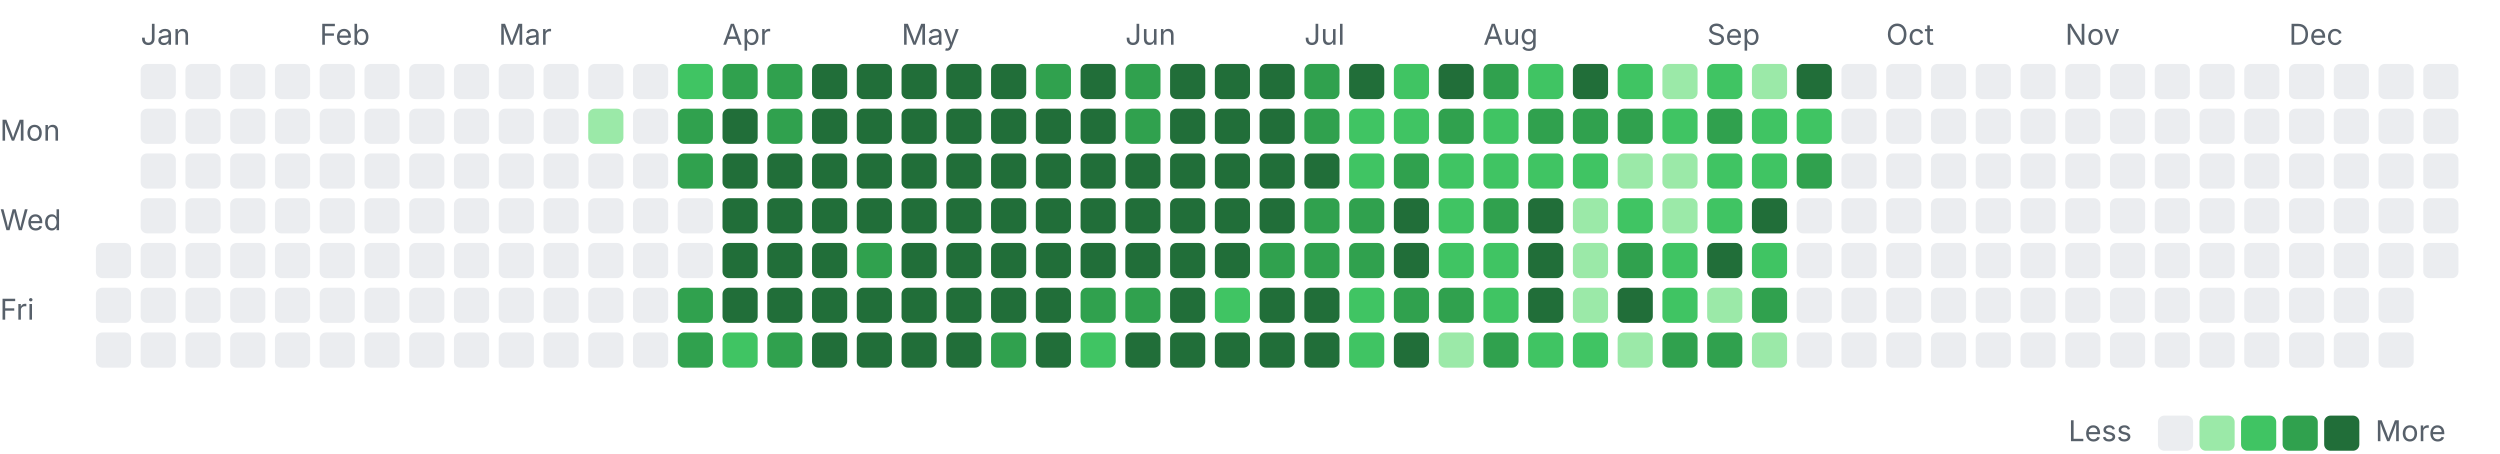
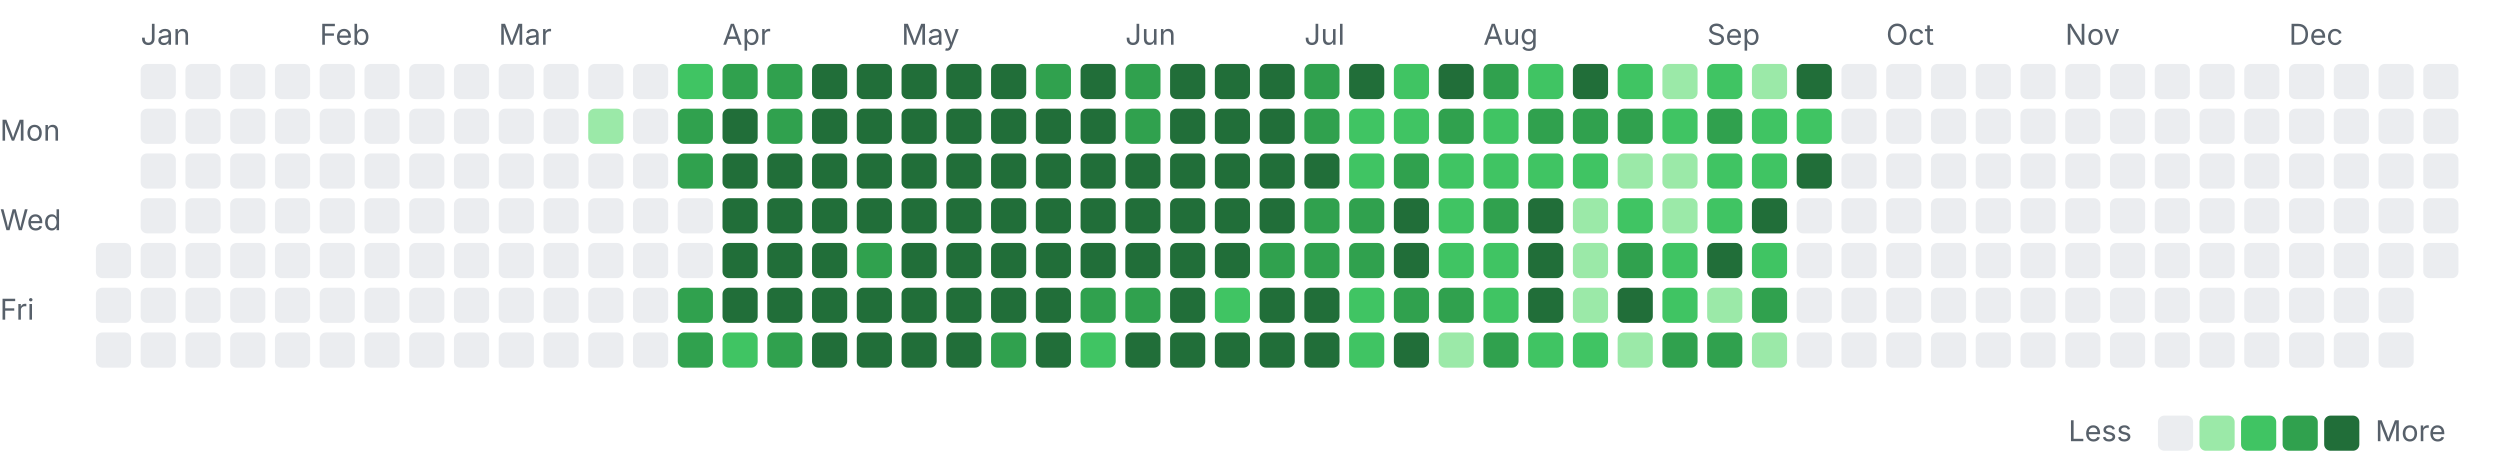
<svg xmlns="http://www.w3.org/2000/svg" width="782" height="142" viewBox="0 0 782 142">
  <style>.l0{fill:#ebedf0}.l1{fill:#9be9a8}.l2{fill:#40c463}.l3{fill:#30a14e}.l4{fill:#216e39} .lbl{fill:#57606a;font:9px -apple-system,Segoe UI,sans-serif}@media(prefers-color-scheme:dark){.l0{fill:#161b22}.l1{fill:#0e4429}.l2{fill:#006d32}.l3{fill:#26a641}.l4{fill:#39d353} .lbl{fill:#8b949e}}</style>
  <text class="lbl" x="44" y="14">Jan</text>
  <text class="lbl" x="100" y="14">Feb</text>
  <text class="lbl" x="156" y="14">Mar</text>
  <text class="lbl" x="226" y="14">Apr</text>
  <text class="lbl" x="282" y="14">May</text>
  <text class="lbl" x="352" y="14">Jun</text>
  <text class="lbl" x="408" y="14">Jul</text>
  <text class="lbl" x="464" y="14">Aug</text>
  <text class="lbl" x="534" y="14">Sep</text>
  <text class="lbl" x="590" y="14">Oct</text>
  <text class="lbl" x="646" y="14">Nov</text>
  <text class="lbl" x="716" y="14">Dec</text>
  <text class="lbl" x="0" y="44">Mon</text>
  <text class="lbl" x="0" y="72">Wed</text>
  <text class="lbl" x="0" y="100">Fri</text>
  <rect class="l0" x="30" y="76" width="11" height="11" rx="2" />
  <rect class="l0" x="30" y="90" width="11" height="11" rx="2" />
  <rect class="l0" x="30" y="104" width="11" height="11" rx="2" />
  <rect class="l0" x="44" y="20" width="11" height="11" rx="2" />
  <rect class="l0" x="44" y="34" width="11" height="11" rx="2" />
  <rect class="l0" x="44" y="48" width="11" height="11" rx="2" />
  <rect class="l0" x="44" y="62" width="11" height="11" rx="2" />
  <rect class="l0" x="44" y="76" width="11" height="11" rx="2" />
  <rect class="l0" x="44" y="90" width="11" height="11" rx="2" />
  <rect class="l0" x="44" y="104" width="11" height="11" rx="2" />
  <rect class="l0" x="58" y="20" width="11" height="11" rx="2" />
  <rect class="l0" x="58" y="34" width="11" height="11" rx="2" />
  <rect class="l0" x="58" y="48" width="11" height="11" rx="2" />
  <rect class="l0" x="58" y="62" width="11" height="11" rx="2" />
  <rect class="l0" x="58" y="76" width="11" height="11" rx="2" />
  <rect class="l0" x="58" y="90" width="11" height="11" rx="2" />
  <rect class="l0" x="58" y="104" width="11" height="11" rx="2" />
  <rect class="l0" x="72" y="20" width="11" height="11" rx="2" />
  <rect class="l0" x="72" y="34" width="11" height="11" rx="2" />
  <rect class="l0" x="72" y="48" width="11" height="11" rx="2" />
  <rect class="l0" x="72" y="62" width="11" height="11" rx="2" />
  <rect class="l0" x="72" y="76" width="11" height="11" rx="2" />
  <rect class="l0" x="72" y="90" width="11" height="11" rx="2" />
  <rect class="l0" x="72" y="104" width="11" height="11" rx="2" />
  <rect class="l0" x="86" y="20" width="11" height="11" rx="2" />
  <rect class="l0" x="86" y="34" width="11" height="11" rx="2" />
  <rect class="l0" x="86" y="48" width="11" height="11" rx="2" />
  <rect class="l0" x="86" y="62" width="11" height="11" rx="2" />
  <rect class="l0" x="86" y="76" width="11" height="11" rx="2" />
  <rect class="l0" x="86" y="90" width="11" height="11" rx="2" />
  <rect class="l0" x="86" y="104" width="11" height="11" rx="2" />
  <rect class="l0" x="100" y="20" width="11" height="11" rx="2" />
  <rect class="l0" x="100" y="34" width="11" height="11" rx="2" />
  <rect class="l0" x="100" y="48" width="11" height="11" rx="2" />
  <rect class="l0" x="100" y="62" width="11" height="11" rx="2" />
  <rect class="l0" x="100" y="76" width="11" height="11" rx="2" />
  <rect class="l0" x="100" y="90" width="11" height="11" rx="2" />
  <rect class="l0" x="100" y="104" width="11" height="11" rx="2" />
  <rect class="l0" x="114" y="20" width="11" height="11" rx="2" />
  <rect class="l0" x="114" y="34" width="11" height="11" rx="2" />
  <rect class="l0" x="114" y="48" width="11" height="11" rx="2" />
  <rect class="l0" x="114" y="62" width="11" height="11" rx="2" />
  <rect class="l0" x="114" y="76" width="11" height="11" rx="2" />
  <rect class="l0" x="114" y="90" width="11" height="11" rx="2" />
  <rect class="l0" x="114" y="104" width="11" height="11" rx="2" />
  <rect class="l0" x="128" y="20" width="11" height="11" rx="2" />
  <rect class="l0" x="128" y="34" width="11" height="11" rx="2" />
  <rect class="l0" x="128" y="48" width="11" height="11" rx="2" />
  <rect class="l0" x="128" y="62" width="11" height="11" rx="2" />
  <rect class="l0" x="128" y="76" width="11" height="11" rx="2" />
  <rect class="l0" x="128" y="90" width="11" height="11" rx="2" />
  <rect class="l0" x="128" y="104" width="11" height="11" rx="2" />
  <rect class="l0" x="142" y="20" width="11" height="11" rx="2" />
  <rect class="l0" x="142" y="34" width="11" height="11" rx="2" />
  <rect class="l0" x="142" y="48" width="11" height="11" rx="2" />
  <rect class="l0" x="142" y="62" width="11" height="11" rx="2" />
  <rect class="l0" x="142" y="76" width="11" height="11" rx="2" />
  <rect class="l0" x="142" y="90" width="11" height="11" rx="2" />
  <rect class="l0" x="142" y="104" width="11" height="11" rx="2" />
  <rect class="l0" x="156" y="20" width="11" height="11" rx="2" />
  <rect class="l0" x="156" y="34" width="11" height="11" rx="2" />
  <rect class="l0" x="156" y="48" width="11" height="11" rx="2" />
  <rect class="l0" x="156" y="62" width="11" height="11" rx="2" />
  <rect class="l0" x="156" y="76" width="11" height="11" rx="2" />
  <rect class="l0" x="156" y="90" width="11" height="11" rx="2" />
  <rect class="l0" x="156" y="104" width="11" height="11" rx="2" />
  <rect class="l0" x="170" y="20" width="11" height="11" rx="2" />
  <rect class="l0" x="170" y="34" width="11" height="11" rx="2" />
  <rect class="l0" x="170" y="48" width="11" height="11" rx="2" />
  <rect class="l0" x="170" y="62" width="11" height="11" rx="2" />
  <rect class="l0" x="170" y="76" width="11" height="11" rx="2" />
  <rect class="l0" x="170" y="90" width="11" height="11" rx="2" />
  <rect class="l0" x="170" y="104" width="11" height="11" rx="2" />
  <rect class="l0" x="184" y="20" width="11" height="11" rx="2" />
  <rect class="l1" x="184" y="34" width="11" height="11" rx="2" />
  <rect class="l0" x="184" y="48" width="11" height="11" rx="2" />
  <rect class="l0" x="184" y="62" width="11" height="11" rx="2" />
  <rect class="l0" x="184" y="76" width="11" height="11" rx="2" />
  <rect class="l0" x="184" y="90" width="11" height="11" rx="2" />
  <rect class="l0" x="184" y="104" width="11" height="11" rx="2" />
  <rect class="l0" x="198" y="20" width="11" height="11" rx="2" />
  <rect class="l0" x="198" y="34" width="11" height="11" rx="2" />
  <rect class="l0" x="198" y="48" width="11" height="11" rx="2" />
  <rect class="l0" x="198" y="62" width="11" height="11" rx="2" />
  <rect class="l0" x="198" y="76" width="11" height="11" rx="2" />
  <rect class="l0" x="198" y="90" width="11" height="11" rx="2" />
  <rect class="l0" x="198" y="104" width="11" height="11" rx="2" />
  <rect class="l2" x="212" y="20" width="11" height="11" rx="2" />
  <rect class="l3" x="212" y="34" width="11" height="11" rx="2" />
  <rect class="l3" x="212" y="48" width="11" height="11" rx="2" />
  <rect class="l0" x="212" y="62" width="11" height="11" rx="2" />
  <rect class="l0" x="212" y="76" width="11" height="11" rx="2" />
  <rect class="l3" x="212" y="90" width="11" height="11" rx="2" />
  <rect class="l3" x="212" y="104" width="11" height="11" rx="2" />
  <rect class="l3" x="226" y="20" width="11" height="11" rx="2" />
  <rect class="l4" x="226" y="34" width="11" height="11" rx="2" />
  <rect class="l4" x="226" y="48" width="11" height="11" rx="2" />
  <rect class="l4" x="226" y="62" width="11" height="11" rx="2" />
  <rect class="l4" x="226" y="76" width="11" height="11" rx="2" />
  <rect class="l4" x="226" y="90" width="11" height="11" rx="2" />
  <rect class="l2" x="226" y="104" width="11" height="11" rx="2" />
  <rect class="l3" x="240" y="20" width="11" height="11" rx="2" />
  <rect class="l3" x="240" y="34" width="11" height="11" rx="2" />
  <rect class="l4" x="240" y="48" width="11" height="11" rx="2" />
  <rect class="l4" x="240" y="62" width="11" height="11" rx="2" />
  <rect class="l4" x="240" y="76" width="11" height="11" rx="2" />
  <rect class="l4" x="240" y="90" width="11" height="11" rx="2" />
  <rect class="l3" x="240" y="104" width="11" height="11" rx="2" />
  <rect class="l4" x="254" y="20" width="11" height="11" rx="2" />
  <rect class="l4" x="254" y="34" width="11" height="11" rx="2" />
  <rect class="l4" x="254" y="48" width="11" height="11" rx="2" />
  <rect class="l4" x="254" y="62" width="11" height="11" rx="2" />
  <rect class="l4" x="254" y="76" width="11" height="11" rx="2" />
  <rect class="l4" x="254" y="90" width="11" height="11" rx="2" />
  <rect class="l4" x="254" y="104" width="11" height="11" rx="2" />
  <rect class="l4" x="268" y="20" width="11" height="11" rx="2" />
  <rect class="l4" x="268" y="34" width="11" height="11" rx="2" />
  <rect class="l4" x="268" y="48" width="11" height="11" rx="2" />
  <rect class="l4" x="268" y="62" width="11" height="11" rx="2" />
  <rect class="l3" x="268" y="76" width="11" height="11" rx="2" />
  <rect class="l4" x="268" y="90" width="11" height="11" rx="2" />
  <rect class="l4" x="268" y="104" width="11" height="11" rx="2" />
  <rect class="l4" x="282" y="20" width="11" height="11" rx="2" />
  <rect class="l4" x="282" y="34" width="11" height="11" rx="2" />
  <rect class="l4" x="282" y="48" width="11" height="11" rx="2" />
  <rect class="l4" x="282" y="62" width="11" height="11" rx="2" />
  <rect class="l4" x="282" y="76" width="11" height="11" rx="2" />
  <rect class="l4" x="282" y="90" width="11" height="11" rx="2" />
  <rect class="l4" x="282" y="104" width="11" height="11" rx="2" />
  <rect class="l4" x="296" y="20" width="11" height="11" rx="2" />
  <rect class="l4" x="296" y="34" width="11" height="11" rx="2" />
  <rect class="l4" x="296" y="48" width="11" height="11" rx="2" />
  <rect class="l4" x="296" y="62" width="11" height="11" rx="2" />
  <rect class="l4" x="296" y="76" width="11" height="11" rx="2" />
  <rect class="l4" x="296" y="90" width="11" height="11" rx="2" />
  <rect class="l4" x="296" y="104" width="11" height="11" rx="2" />
  <rect class="l4" x="310" y="20" width="11" height="11" rx="2" />
  <rect class="l4" x="310" y="34" width="11" height="11" rx="2" />
  <rect class="l4" x="310" y="48" width="11" height="11" rx="2" />
  <rect class="l4" x="310" y="62" width="11" height="11" rx="2" />
  <rect class="l4" x="310" y="76" width="11" height="11" rx="2" />
  <rect class="l4" x="310" y="90" width="11" height="11" rx="2" />
  <rect class="l3" x="310" y="104" width="11" height="11" rx="2" />
  <rect class="l3" x="324" y="20" width="11" height="11" rx="2" />
  <rect class="l4" x="324" y="34" width="11" height="11" rx="2" />
  <rect class="l4" x="324" y="48" width="11" height="11" rx="2" />
  <rect class="l4" x="324" y="62" width="11" height="11" rx="2" />
  <rect class="l4" x="324" y="76" width="11" height="11" rx="2" />
  <rect class="l4" x="324" y="90" width="11" height="11" rx="2" />
  <rect class="l4" x="324" y="104" width="11" height="11" rx="2" />
  <rect class="l4" x="338" y="20" width="11" height="11" rx="2" />
  <rect class="l4" x="338" y="34" width="11" height="11" rx="2" />
  <rect class="l4" x="338" y="48" width="11" height="11" rx="2" />
  <rect class="l4" x="338" y="62" width="11" height="11" rx="2" />
  <rect class="l4" x="338" y="76" width="11" height="11" rx="2" />
  <rect class="l3" x="338" y="90" width="11" height="11" rx="2" />
  <rect class="l2" x="338" y="104" width="11" height="11" rx="2" />
  <rect class="l3" x="352" y="20" width="11" height="11" rx="2" />
  <rect class="l3" x="352" y="34" width="11" height="11" rx="2" />
  <rect class="l4" x="352" y="48" width="11" height="11" rx="2" />
  <rect class="l4" x="352" y="62" width="11" height="11" rx="2" />
  <rect class="l4" x="352" y="76" width="11" height="11" rx="2" />
  <rect class="l3" x="352" y="90" width="11" height="11" rx="2" />
  <rect class="l4" x="352" y="104" width="11" height="11" rx="2" />
  <rect class="l4" x="366" y="20" width="11" height="11" rx="2" />
  <rect class="l4" x="366" y="34" width="11" height="11" rx="2" />
  <rect class="l4" x="366" y="48" width="11" height="11" rx="2" />
  <rect class="l4" x="366" y="62" width="11" height="11" rx="2" />
  <rect class="l4" x="366" y="76" width="11" height="11" rx="2" />
  <rect class="l4" x="366" y="90" width="11" height="11" rx="2" />
  <rect class="l4" x="366" y="104" width="11" height="11" rx="2" />
  <rect class="l4" x="380" y="20" width="11" height="11" rx="2" />
  <rect class="l4" x="380" y="34" width="11" height="11" rx="2" />
  <rect class="l4" x="380" y="48" width="11" height="11" rx="2" />
  <rect class="l4" x="380" y="62" width="11" height="11" rx="2" />
  <rect class="l4" x="380" y="76" width="11" height="11" rx="2" />
  <rect class="l2" x="380" y="90" width="11" height="11" rx="2" />
  <rect class="l4" x="380" y="104" width="11" height="11" rx="2" />
  <rect class="l4" x="394" y="20" width="11" height="11" rx="2" />
  <rect class="l4" x="394" y="34" width="11" height="11" rx="2" />
  <rect class="l4" x="394" y="48" width="11" height="11" rx="2" />
  <rect class="l4" x="394" y="62" width="11" height="11" rx="2" />
  <rect class="l3" x="394" y="76" width="11" height="11" rx="2" />
  <rect class="l4" x="394" y="90" width="11" height="11" rx="2" />
  <rect class="l4" x="394" y="104" width="11" height="11" rx="2" />
  <rect class="l3" x="408" y="20" width="11" height="11" rx="2" />
  <rect class="l3" x="408" y="34" width="11" height="11" rx="2" />
  <rect class="l4" x="408" y="48" width="11" height="11" rx="2" />
  <rect class="l3" x="408" y="62" width="11" height="11" rx="2" />
  <rect class="l3" x="408" y="76" width="11" height="11" rx="2" />
  <rect class="l4" x="408" y="90" width="11" height="11" rx="2" />
  <rect class="l4" x="408" y="104" width="11" height="11" rx="2" />
  <rect class="l4" x="422" y="20" width="11" height="11" rx="2" />
  <rect class="l2" x="422" y="34" width="11" height="11" rx="2" />
  <rect class="l2" x="422" y="48" width="11" height="11" rx="2" />
  <rect class="l3" x="422" y="62" width="11" height="11" rx="2" />
  <rect class="l3" x="422" y="76" width="11" height="11" rx="2" />
  <rect class="l2" x="422" y="90" width="11" height="11" rx="2" />
  <rect class="l2" x="422" y="104" width="11" height="11" rx="2" />
  <rect class="l2" x="436" y="20" width="11" height="11" rx="2" />
  <rect class="l2" x="436" y="34" width="11" height="11" rx="2" />
  <rect class="l3" x="436" y="48" width="11" height="11" rx="2" />
  <rect class="l4" x="436" y="62" width="11" height="11" rx="2" />
  <rect class="l4" x="436" y="76" width="11" height="11" rx="2" />
  <rect class="l3" x="436" y="90" width="11" height="11" rx="2" />
  <rect class="l4" x="436" y="104" width="11" height="11" rx="2" />
  <rect class="l4" x="450" y="20" width="11" height="11" rx="2" />
  <rect class="l3" x="450" y="34" width="11" height="11" rx="2" />
  <rect class="l2" x="450" y="48" width="11" height="11" rx="2" />
  <rect class="l2" x="450" y="62" width="11" height="11" rx="2" />
  <rect class="l2" x="450" y="76" width="11" height="11" rx="2" />
  <rect class="l3" x="450" y="90" width="11" height="11" rx="2" />
  <rect class="l1" x="450" y="104" width="11" height="11" rx="2" />
  <rect class="l3" x="464" y="20" width="11" height="11" rx="2" />
  <rect class="l2" x="464" y="34" width="11" height="11" rx="2" />
  <rect class="l2" x="464" y="48" width="11" height="11" rx="2" />
  <rect class="l3" x="464" y="62" width="11" height="11" rx="2" />
  <rect class="l2" x="464" y="76" width="11" height="11" rx="2" />
  <rect class="l2" x="464" y="90" width="11" height="11" rx="2" />
  <rect class="l3" x="464" y="104" width="11" height="11" rx="2" />
  <rect class="l2" x="478" y="20" width="11" height="11" rx="2" />
  <rect class="l3" x="478" y="34" width="11" height="11" rx="2" />
  <rect class="l2" x="478" y="48" width="11" height="11" rx="2" />
  <rect class="l4" x="478" y="62" width="11" height="11" rx="2" />
  <rect class="l4" x="478" y="76" width="11" height="11" rx="2" />
  <rect class="l4" x="478" y="90" width="11" height="11" rx="2" />
  <rect class="l2" x="478" y="104" width="11" height="11" rx="2" />
  <rect class="l4" x="492" y="20" width="11" height="11" rx="2" />
  <rect class="l3" x="492" y="34" width="11" height="11" rx="2" />
  <rect class="l2" x="492" y="48" width="11" height="11" rx="2" />
  <rect class="l1" x="492" y="62" width="11" height="11" rx="2" />
  <rect class="l1" x="492" y="76" width="11" height="11" rx="2" />
  <rect class="l1" x="492" y="90" width="11" height="11" rx="2" />
  <rect class="l2" x="492" y="104" width="11" height="11" rx="2" />
  <rect class="l2" x="506" y="20" width="11" height="11" rx="2" />
  <rect class="l3" x="506" y="34" width="11" height="11" rx="2" />
  <rect class="l1" x="506" y="48" width="11" height="11" rx="2" />
  <rect class="l2" x="506" y="62" width="11" height="11" rx="2" />
  <rect class="l3" x="506" y="76" width="11" height="11" rx="2" />
  <rect class="l4" x="506" y="90" width="11" height="11" rx="2" />
  <rect class="l1" x="506" y="104" width="11" height="11" rx="2" />
  <rect class="l1" x="520" y="20" width="11" height="11" rx="2" />
  <rect class="l2" x="520" y="34" width="11" height="11" rx="2" />
  <rect class="l1" x="520" y="48" width="11" height="11" rx="2" />
  <rect class="l1" x="520" y="62" width="11" height="11" rx="2" />
  <rect class="l2" x="520" y="76" width="11" height="11" rx="2" />
  <rect class="l2" x="520" y="90" width="11" height="11" rx="2" />
  <rect class="l3" x="520" y="104" width="11" height="11" rx="2" />
  <rect class="l2" x="534" y="20" width="11" height="11" rx="2" />
  <rect class="l3" x="534" y="34" width="11" height="11" rx="2" />
  <rect class="l2" x="534" y="48" width="11" height="11" rx="2" />
  <rect class="l2" x="534" y="62" width="11" height="11" rx="2" />
  <rect class="l4" x="534" y="76" width="11" height="11" rx="2" />
  <rect class="l1" x="534" y="90" width="11" height="11" rx="2" />
  <rect class="l3" x="534" y="104" width="11" height="11" rx="2" />
  <rect class="l1" x="548" y="20" width="11" height="11" rx="2" />
  <rect class="l2" x="548" y="34" width="11" height="11" rx="2" />
  <rect class="l2" x="548" y="48" width="11" height="11" rx="2" />
  <rect class="l4" x="548" y="62" width="11" height="11" rx="2" />
  <rect class="l2" x="548" y="76" width="11" height="11" rx="2" />
  <rect class="l3" x="548" y="90" width="11" height="11" rx="2" />
  <rect class="l1" x="548" y="104" width="11" height="11" rx="2" />
  <rect class="l4" x="562" y="20" width="11" height="11" rx="2" />
  <rect class="l2" x="562" y="34" width="11" height="11" rx="2" />
-   <rect class="l3" x="562" y="48" width="11" height="11" rx="2" />
+   <rect class="l4" x="562" y="48" width="11" height="11" rx="2" />
  <rect class="l0" x="562" y="62" width="11" height="11" rx="2" />
  <rect class="l0" x="562" y="76" width="11" height="11" rx="2" />
  <rect class="l0" x="562" y="90" width="11" height="11" rx="2" />
  <rect class="l0" x="562" y="104" width="11" height="11" rx="2" />
  <rect class="l0" x="576" y="20" width="11" height="11" rx="2" />
  <rect class="l0" x="576" y="34" width="11" height="11" rx="2" />
  <rect class="l0" x="576" y="48" width="11" height="11" rx="2" />
  <rect class="l0" x="576" y="62" width="11" height="11" rx="2" />
  <rect class="l0" x="576" y="76" width="11" height="11" rx="2" />
  <rect class="l0" x="576" y="90" width="11" height="11" rx="2" />
  <rect class="l0" x="576" y="104" width="11" height="11" rx="2" />
  <rect class="l0" x="590" y="20" width="11" height="11" rx="2" />
  <rect class="l0" x="590" y="34" width="11" height="11" rx="2" />
  <rect class="l0" x="590" y="48" width="11" height="11" rx="2" />
  <rect class="l0" x="590" y="62" width="11" height="11" rx="2" />
  <rect class="l0" x="590" y="76" width="11" height="11" rx="2" />
  <rect class="l0" x="590" y="90" width="11" height="11" rx="2" />
  <rect class="l0" x="590" y="104" width="11" height="11" rx="2" />
  <rect class="l0" x="604" y="20" width="11" height="11" rx="2" />
  <rect class="l0" x="604" y="34" width="11" height="11" rx="2" />
  <rect class="l0" x="604" y="48" width="11" height="11" rx="2" />
  <rect class="l0" x="604" y="62" width="11" height="11" rx="2" />
  <rect class="l0" x="604" y="76" width="11" height="11" rx="2" />
  <rect class="l0" x="604" y="90" width="11" height="11" rx="2" />
  <rect class="l0" x="604" y="104" width="11" height="11" rx="2" />
  <rect class="l0" x="618" y="20" width="11" height="11" rx="2" />
  <rect class="l0" x="618" y="34" width="11" height="11" rx="2" />
  <rect class="l0" x="618" y="48" width="11" height="11" rx="2" />
  <rect class="l0" x="618" y="62" width="11" height="11" rx="2" />
  <rect class="l0" x="618" y="76" width="11" height="11" rx="2" />
  <rect class="l0" x="618" y="90" width="11" height="11" rx="2" />
  <rect class="l0" x="618" y="104" width="11" height="11" rx="2" />
  <rect class="l0" x="632" y="20" width="11" height="11" rx="2" />
  <rect class="l0" x="632" y="34" width="11" height="11" rx="2" />
  <rect class="l0" x="632" y="48" width="11" height="11" rx="2" />
  <rect class="l0" x="632" y="62" width="11" height="11" rx="2" />
  <rect class="l0" x="632" y="76" width="11" height="11" rx="2" />
  <rect class="l0" x="632" y="90" width="11" height="11" rx="2" />
  <rect class="l0" x="632" y="104" width="11" height="11" rx="2" />
  <rect class="l0" x="646" y="20" width="11" height="11" rx="2" />
  <rect class="l0" x="646" y="34" width="11" height="11" rx="2" />
  <rect class="l0" x="646" y="48" width="11" height="11" rx="2" />
  <rect class="l0" x="646" y="62" width="11" height="11" rx="2" />
  <rect class="l0" x="646" y="76" width="11" height="11" rx="2" />
  <rect class="l0" x="646" y="90" width="11" height="11" rx="2" />
  <rect class="l0" x="646" y="104" width="11" height="11" rx="2" />
  <rect class="l0" x="660" y="20" width="11" height="11" rx="2" />
  <rect class="l0" x="660" y="34" width="11" height="11" rx="2" />
  <rect class="l0" x="660" y="48" width="11" height="11" rx="2" />
  <rect class="l0" x="660" y="62" width="11" height="11" rx="2" />
  <rect class="l0" x="660" y="76" width="11" height="11" rx="2" />
  <rect class="l0" x="660" y="90" width="11" height="11" rx="2" />
  <rect class="l0" x="660" y="104" width="11" height="11" rx="2" />
  <rect class="l0" x="674" y="20" width="11" height="11" rx="2" />
  <rect class="l0" x="674" y="34" width="11" height="11" rx="2" />
  <rect class="l0" x="674" y="48" width="11" height="11" rx="2" />
  <rect class="l0" x="674" y="62" width="11" height="11" rx="2" />
  <rect class="l0" x="674" y="76" width="11" height="11" rx="2" />
  <rect class="l0" x="674" y="90" width="11" height="11" rx="2" />
  <rect class="l0" x="674" y="104" width="11" height="11" rx="2" />
  <rect class="l0" x="688" y="20" width="11" height="11" rx="2" />
  <rect class="l0" x="688" y="34" width="11" height="11" rx="2" />
  <rect class="l0" x="688" y="48" width="11" height="11" rx="2" />
  <rect class="l0" x="688" y="62" width="11" height="11" rx="2" />
  <rect class="l0" x="688" y="76" width="11" height="11" rx="2" />
  <rect class="l0" x="688" y="90" width="11" height="11" rx="2" />
  <rect class="l0" x="688" y="104" width="11" height="11" rx="2" />
  <rect class="l0" x="702" y="20" width="11" height="11" rx="2" />
  <rect class="l0" x="702" y="34" width="11" height="11" rx="2" />
  <rect class="l0" x="702" y="48" width="11" height="11" rx="2" />
  <rect class="l0" x="702" y="62" width="11" height="11" rx="2" />
  <rect class="l0" x="702" y="76" width="11" height="11" rx="2" />
  <rect class="l0" x="702" y="90" width="11" height="11" rx="2" />
  <rect class="l0" x="702" y="104" width="11" height="11" rx="2" />
  <rect class="l0" x="716" y="20" width="11" height="11" rx="2" />
  <rect class="l0" x="716" y="34" width="11" height="11" rx="2" />
  <rect class="l0" x="716" y="48" width="11" height="11" rx="2" />
  <rect class="l0" x="716" y="62" width="11" height="11" rx="2" />
  <rect class="l0" x="716" y="76" width="11" height="11" rx="2" />
  <rect class="l0" x="716" y="90" width="11" height="11" rx="2" />
  <rect class="l0" x="716" y="104" width="11" height="11" rx="2" />
  <rect class="l0" x="730" y="20" width="11" height="11" rx="2" />
  <rect class="l0" x="730" y="34" width="11" height="11" rx="2" />
  <rect class="l0" x="730" y="48" width="11" height="11" rx="2" />
  <rect class="l0" x="730" y="62" width="11" height="11" rx="2" />
  <rect class="l0" x="730" y="76" width="11" height="11" rx="2" />
  <rect class="l0" x="730" y="90" width="11" height="11" rx="2" />
  <rect class="l0" x="730" y="104" width="11" height="11" rx="2" />
  <rect class="l0" x="744" y="20" width="11" height="11" rx="2" />
  <rect class="l0" x="744" y="34" width="11" height="11" rx="2" />
  <rect class="l0" x="744" y="48" width="11" height="11" rx="2" />
  <rect class="l0" x="744" y="62" width="11" height="11" rx="2" />
  <rect class="l0" x="744" y="76" width="11" height="11" rx="2" />
  <rect class="l0" x="744" y="90" width="11" height="11" rx="2" />
  <rect class="l0" x="744" y="104" width="11" height="11" rx="2" />
  <rect class="l0" x="758" y="20" width="11" height="11" rx="2" />
  <rect class="l0" x="758" y="34" width="11" height="11" rx="2" />
  <rect class="l0" x="758" y="48" width="11" height="11" rx="2" />
  <rect class="l0" x="758" y="62" width="11" height="11" rx="2" />
  <rect class="l0" x="758" y="76" width="11" height="11" rx="2" />
  <text class="lbl" x="647" y="138">Less</text>
  <rect class="l0" x="675" y="130" width="11" height="11" rx="2" />
  <rect class="l1" x="688" y="130" width="11" height="11" rx="2" />
  <rect class="l2" x="701" y="130" width="11" height="11" rx="2" />
  <rect class="l3" x="714" y="130" width="11" height="11" rx="2" />
  <rect class="l4" x="727" y="130" width="11" height="11" rx="2" />
  <text class="lbl" x="743" y="138">More</text>
</svg>
